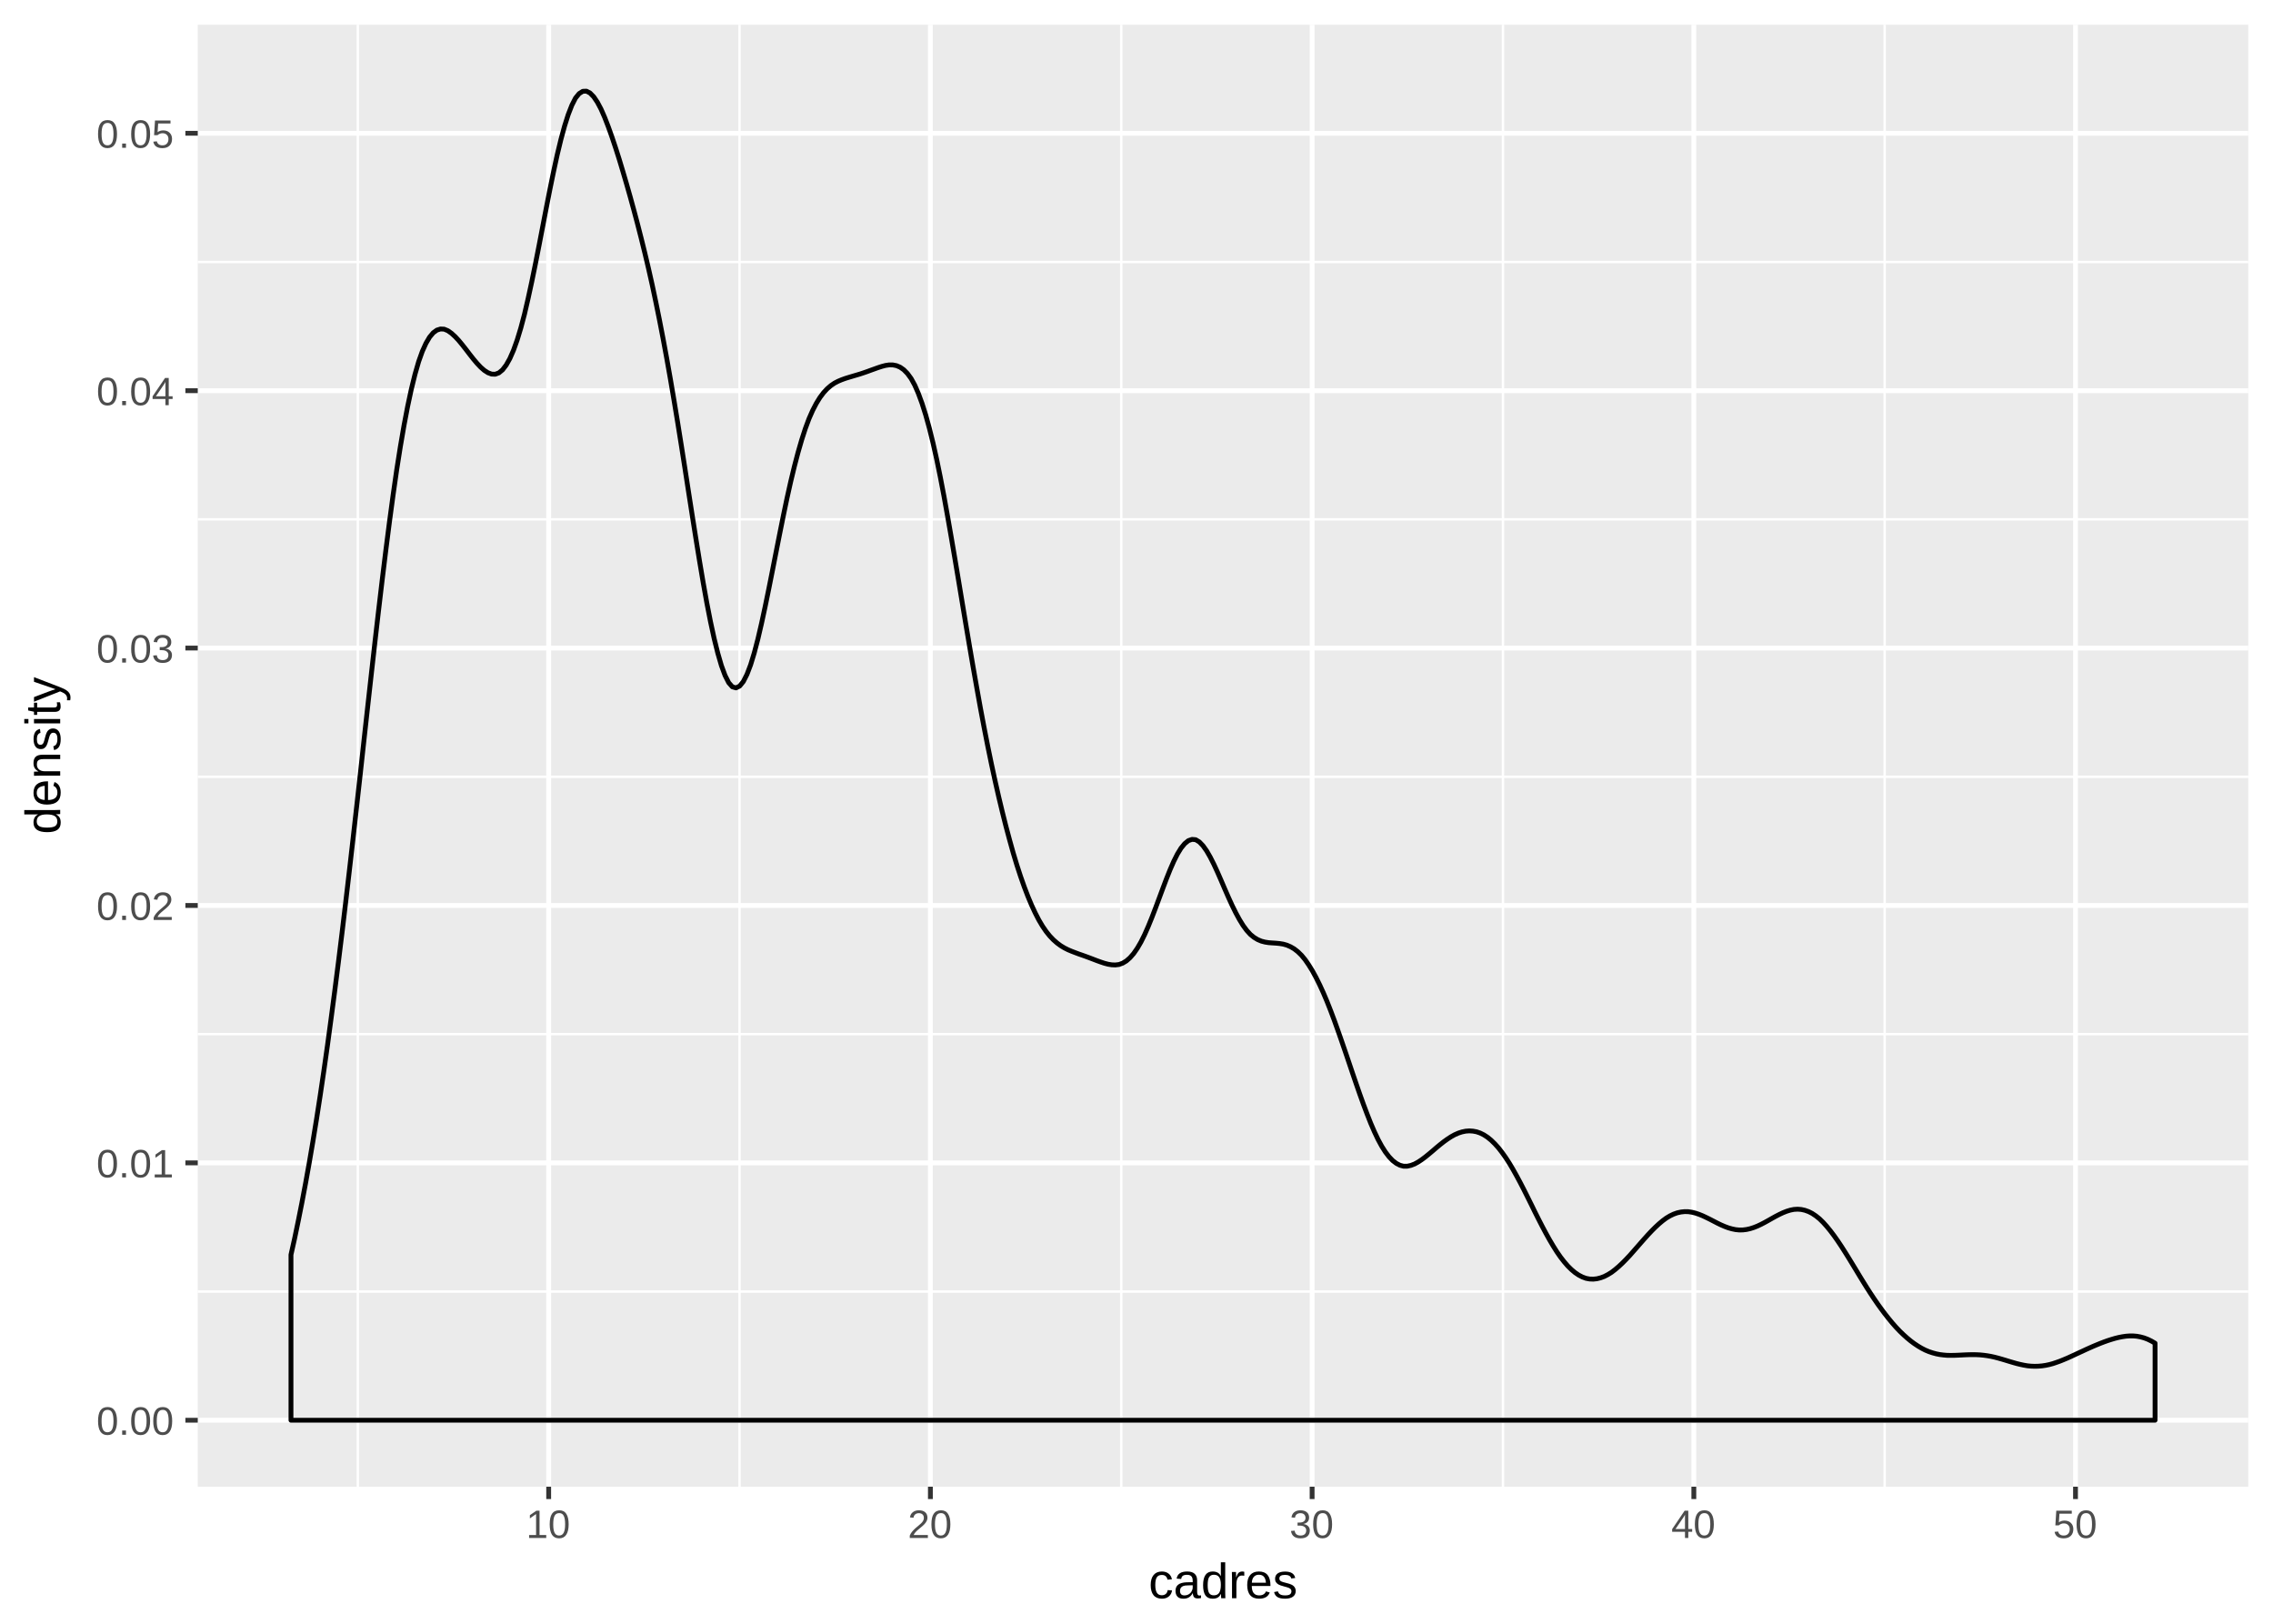
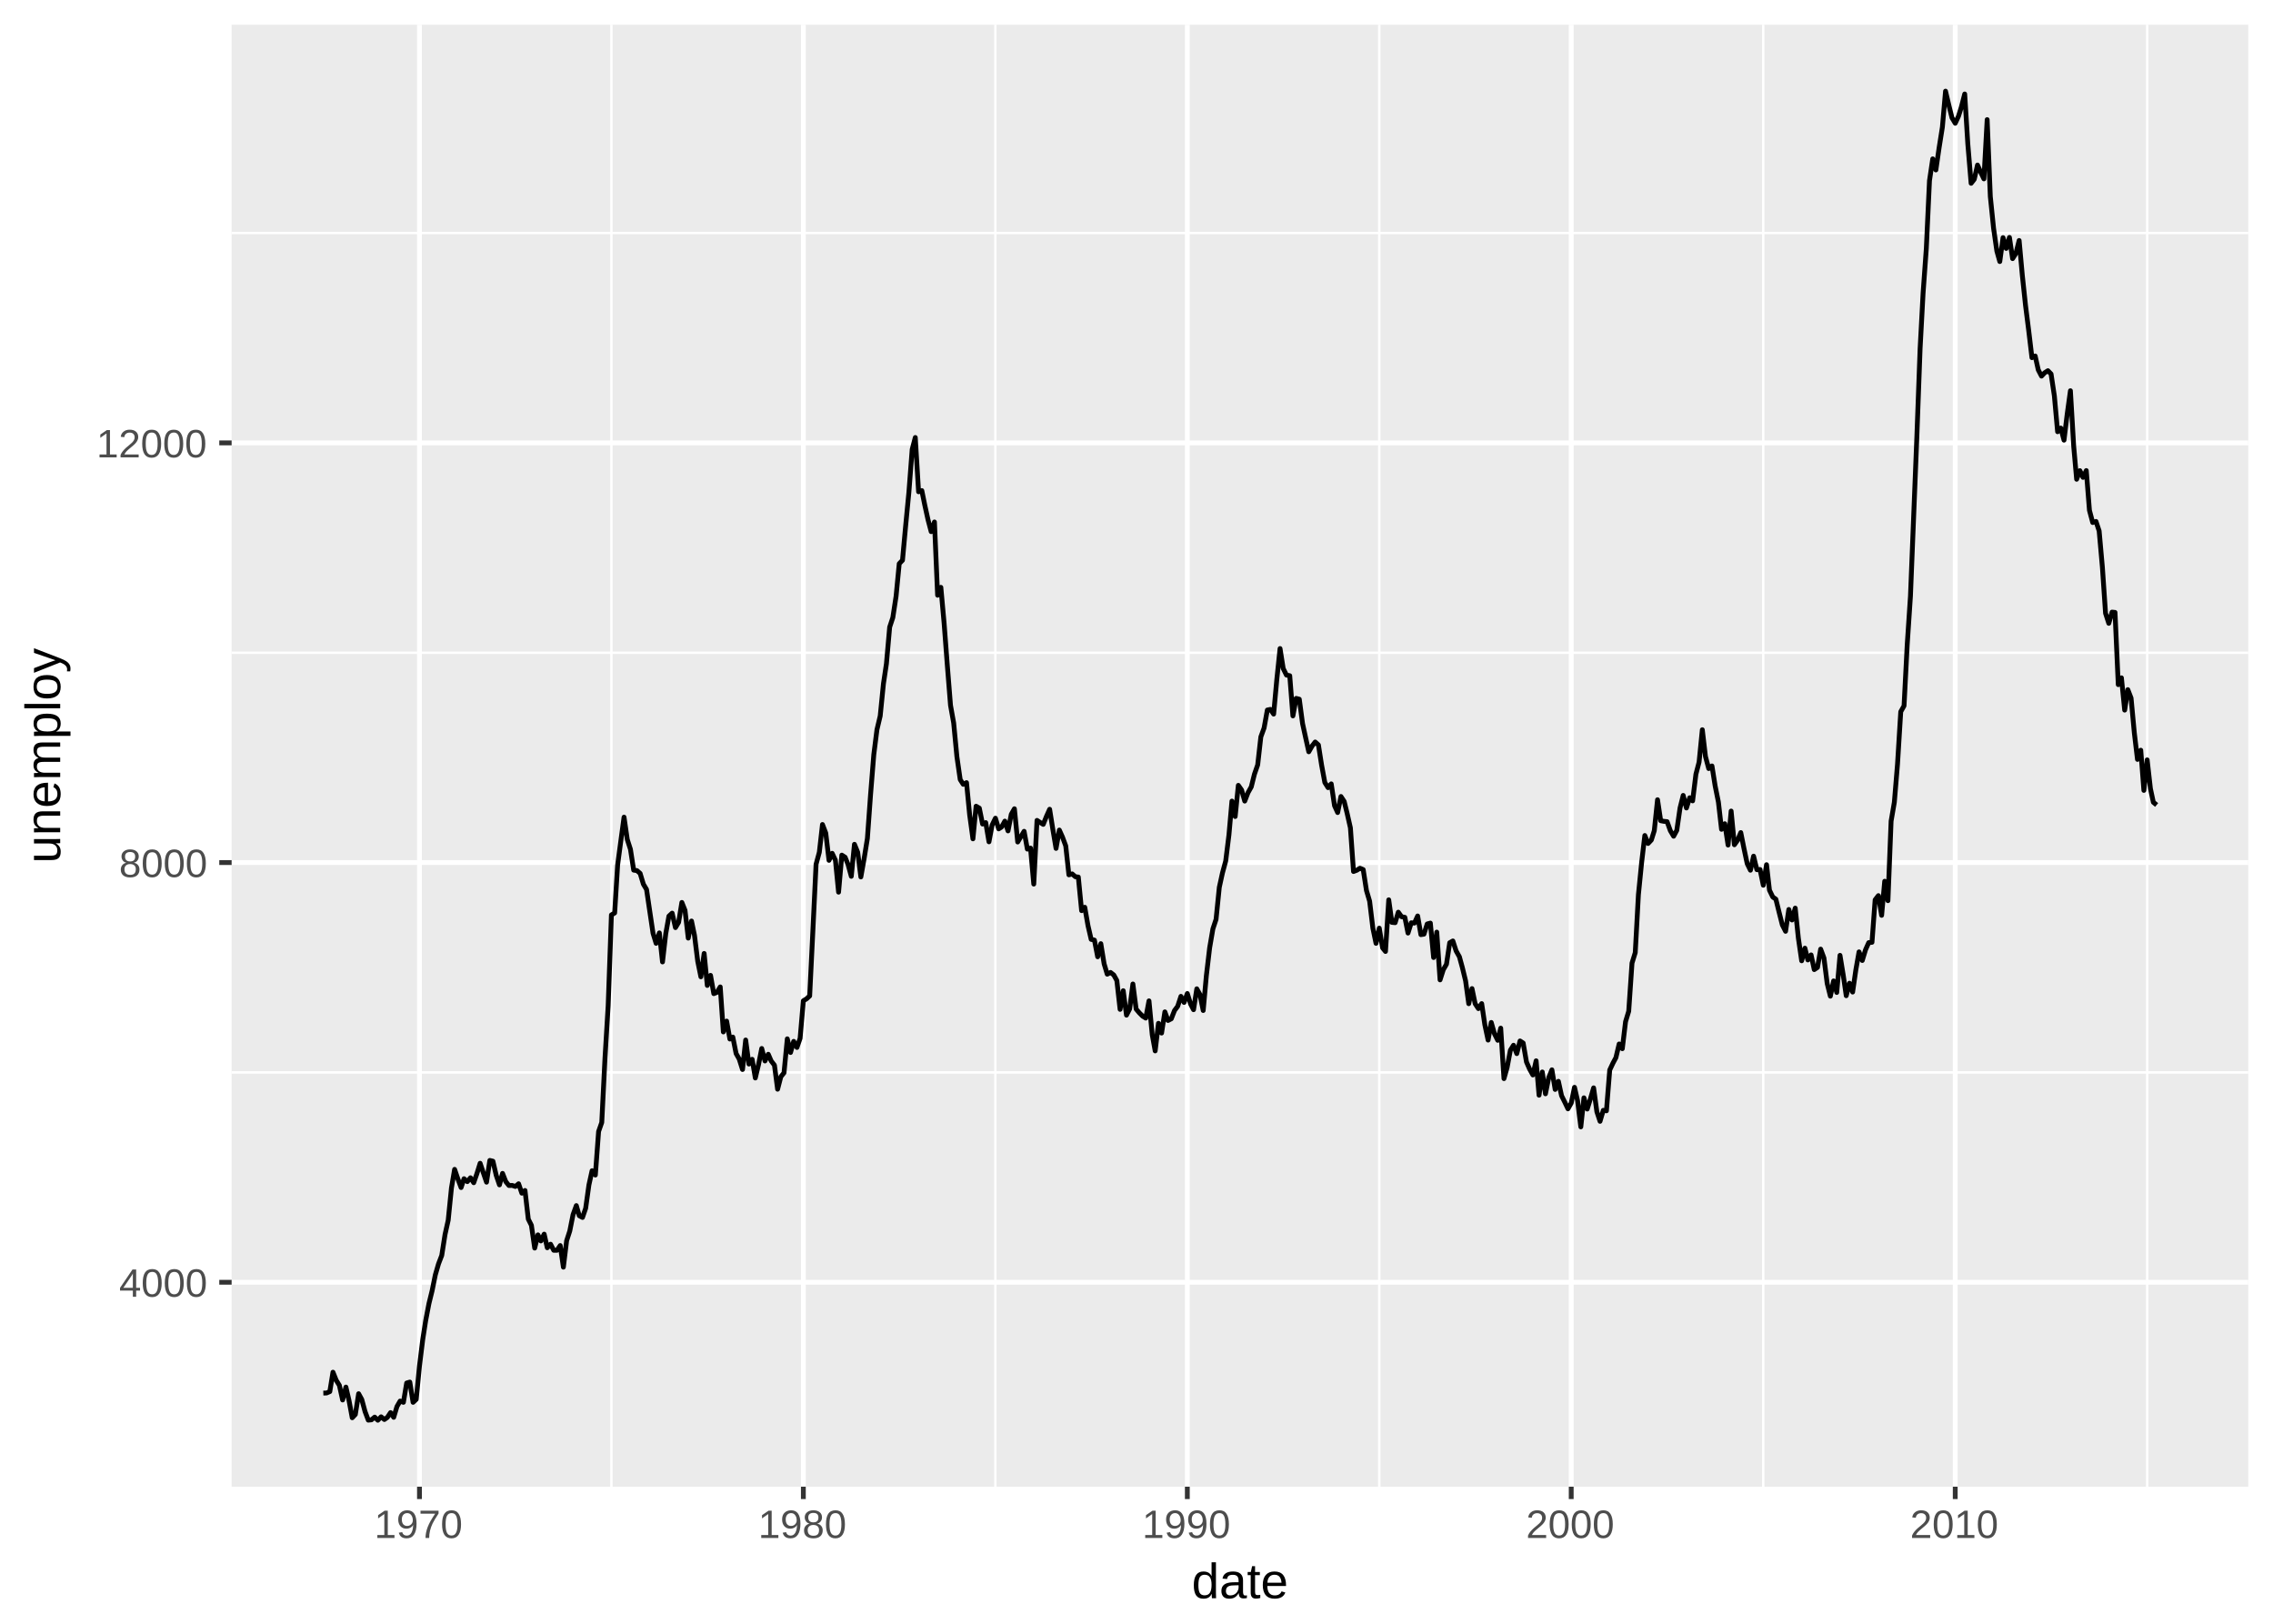
<svg xmlns="http://www.w3.org/2000/svg" viewBox="0 0 504.00 360.00">
  <defs>
    <style type="text/css">
    line, polyline, path, rect, circle {
      fill: none;
      stroke: #000000;
      stroke-linecap: round;
      stroke-linejoin: round;
      stroke-miterlimit: 10.00;
    }
  </style>
  </defs>
  <rect width="100%" height="100%" style="stroke: none; fill: #FFFFFF;" />
  <rect x="0.00" y="0.00" width="504.00" height="360.00" style="stroke-width: 1.07; stroke: #FFFFFF; fill: #FFFFFF;" />
  <defs>
-     <clipPath id="cpNDMuODV8NDk4LjUyMXwzMjkuNjE3fDUuNDc5NDU=">
-       <rect x="43.85" y="5.48" width="454.67" height="324.14" />
+     <clipPath id="cpNTEuMzYwM3w0OTguNTIxfDMyOS42MTd8NS40Nzk0NQ==">
+       <rect x="51.36" y="5.48" width="447.16" height="324.14" />
    </clipPath>
  </defs>
-   <rect x="43.85" y="5.48" width="454.67" height="324.14" style="stroke-width: 1.07; stroke: none; fill: #EBEBEB;" clip-path="url(#cpNDMuODV8NDk4LjUyMXwzMjkuNjE3fDUuNDc5NDU=)" />
-   <polyline points="43.85,286.35 498.52,286.35 " style="stroke-width: 0.53; stroke: #FFFFFF; stroke-linecap: butt;" clip-path="url(#cpNDMuODV8NDk4LjUyMXwzMjkuNjE3fDUuNDc5NDU=)" />
-   <polyline points="43.85,229.28 498.52,229.28 " style="stroke-width: 0.53; stroke: #FFFFFF; stroke-linecap: butt;" clip-path="url(#cpNDMuODV8NDk4LjUyMXwzMjkuNjE3fDUuNDc5NDU=)" />
-   <polyline points="43.85,172.22 498.52,172.22 " style="stroke-width: 0.53; stroke: #FFFFFF; stroke-linecap: butt;" clip-path="url(#cpNDMuODV8NDk4LjUyMXwzMjkuNjE3fDUuNDc5NDU=)" />
-   <polyline points="43.85,115.15 498.52,115.15 " style="stroke-width: 0.53; stroke: #FFFFFF; stroke-linecap: butt;" clip-path="url(#cpNDMuODV8NDk4LjUyMXwzMjkuNjE3fDUuNDc5NDU=)" />
-   <polyline points="43.85,58.09 498.52,58.09 " style="stroke-width: 0.53; stroke: #FFFFFF; stroke-linecap: butt;" clip-path="url(#cpNDMuODV8NDk4LjUyMXwzMjkuNjE3fDUuNDc5NDU=)" />
-   <polyline points="79.34,329.62 79.34,5.48 " style="stroke-width: 0.53; stroke: #FFFFFF; stroke-linecap: butt;" clip-path="url(#cpNDMuODV8NDk4LjUyMXwzMjkuNjE3fDUuNDc5NDU=)" />
-   <polyline points="163.98,329.62 163.98,5.48 " style="stroke-width: 0.53; stroke: #FFFFFF; stroke-linecap: butt;" clip-path="url(#cpNDMuODV8NDk4LjUyMXwzMjkuNjE3fDUuNDc5NDU=)" />
-   <polyline points="248.62,329.62 248.62,5.48 " style="stroke-width: 0.53; stroke: #FFFFFF; stroke-linecap: butt;" clip-path="url(#cpNDMuODV8NDk4LjUyMXwzMjkuNjE3fDUuNDc5NDU=)" />
-   <polyline points="333.26,329.62 333.26,5.48 " style="stroke-width: 0.53; stroke: #FFFFFF; stroke-linecap: butt;" clip-path="url(#cpNDMuODV8NDk4LjUyMXwzMjkuNjE3fDUuNDc5NDU=)" />
-   <polyline points="417.89,329.62 417.89,5.48 " style="stroke-width: 0.53; stroke: #FFFFFF; stroke-linecap: butt;" clip-path="url(#cpNDMuODV8NDk4LjUyMXwzMjkuNjE3fDUuNDc5NDU=)" />
-   <polyline points="43.85,314.88 498.52,314.88 " style="stroke-width: 1.07; stroke: #FFFFFF; stroke-linecap: butt;" clip-path="url(#cpNDMuODV8NDk4LjUyMXwzMjkuNjE3fDUuNDc5NDU=)" />
-   <polyline points="43.85,257.82 498.52,257.82 " style="stroke-width: 1.07; stroke: #FFFFFF; stroke-linecap: butt;" clip-path="url(#cpNDMuODV8NDk4LjUyMXwzMjkuNjE3fDUuNDc5NDU=)" />
-   <polyline points="43.85,200.75 498.52,200.75 " style="stroke-width: 1.07; stroke: #FFFFFF; stroke-linecap: butt;" clip-path="url(#cpNDMuODV8NDk4LjUyMXwzMjkuNjE3fDUuNDc5NDU=)" />
-   <polyline points="43.85,143.68 498.52,143.68 " style="stroke-width: 1.07; stroke: #FFFFFF; stroke-linecap: butt;" clip-path="url(#cpNDMuODV8NDk4LjUyMXwzMjkuNjE3fDUuNDc5NDU=)" />
-   <polyline points="43.85,86.62 498.52,86.62 " style="stroke-width: 1.07; stroke: #FFFFFF; stroke-linecap: butt;" clip-path="url(#cpNDMuODV8NDk4LjUyMXwzMjkuNjE3fDUuNDc5NDU=)" />
-   <polyline points="43.85,29.55 498.52,29.55 " style="stroke-width: 1.07; stroke: #FFFFFF; stroke-linecap: butt;" clip-path="url(#cpNDMuODV8NDk4LjUyMXwzMjkuNjE3fDUuNDc5NDU=)" />
-   <polyline points="121.66,329.62 121.66,5.48 " style="stroke-width: 1.07; stroke: #FFFFFF; stroke-linecap: butt;" clip-path="url(#cpNDMuODV8NDk4LjUyMXwzMjkuNjE3fDUuNDc5NDU=)" />
-   <polyline points="206.30,329.62 206.30,5.48 " style="stroke-width: 1.07; stroke: #FFFFFF; stroke-linecap: butt;" clip-path="url(#cpNDMuODV8NDk4LjUyMXwzMjkuNjE3fDUuNDc5NDU=)" />
-   <polyline points="290.94,329.62 290.94,5.48 " style="stroke-width: 1.07; stroke: #FFFFFF; stroke-linecap: butt;" clip-path="url(#cpNDMuODV8NDk4LjUyMXwzMjkuNjE3fDUuNDc5NDU=)" />
-   <polyline points="375.58,329.62 375.58,5.48 " style="stroke-width: 1.07; stroke: #FFFFFF; stroke-linecap: butt;" clip-path="url(#cpNDMuODV8NDk4LjUyMXwzMjkuNjE3fDUuNDc5NDU=)" />
-   <polyline points="460.21,329.62 460.21,5.48 " style="stroke-width: 1.07; stroke: #FFFFFF; stroke-linecap: butt;" clip-path="url(#cpNDMuODV8NDk4LjUyMXwzMjkuNjE3fDUuNDc5NDU=)" />
-   <polyline points="64.52,278.19 65.33,274.56 66.13,270.71 66.94,266.65 67.75,262.37 68.56,257.86 69.37,253.13 70.18,248.17 70.99,242.94 71.80,237.47 72.61,231.78 73.41,225.86 74.22,219.72 75.03,213.37 75.84,206.81 76.65,200.04 77.46,193.10 78.27,186.03 79.08,178.84 79.89,171.58 80.69,164.26 81.50,156.94 82.31,149.67 83.12,142.49 83.93,135.46 84.74,128.62 85.55,122.02 86.36,115.69 87.17,109.69 87.97,104.12 88.78,98.98 89.59,94.28 90.40,90.04 91.21,86.27 92.02,82.98 92.83,80.17 93.64,77.90 94.45,76.11 95.25,74.75 96.06,73.78 96.87,73.19 97.68,72.94 98.49,72.98 99.30,73.32 100.11,73.89 100.92,74.63 101.73,75.50 102.53,76.47 103.34,77.50 104.15,78.56 104.96,79.59 105.77,80.55 106.58,81.41 107.39,82.12 108.20,82.64 109.01,82.94 109.81,82.97 110.62,82.67 111.43,82.00 112.24,80.94 113.05,79.50 113.86,77.65 114.67,75.39 115.48,72.73 116.29,69.68 117.09,66.23 117.90,62.51 118.71,58.56 119.52,54.45 120.33,50.25 121.14,46.04 121.95,41.91 122.76,37.97 123.56,34.29 124.37,30.94 125.18,27.96 125.99,25.41 126.80,23.33 127.61,21.74 128.42,20.75 129.23,20.24 130.04,20.21 130.84,20.63 131.65,21.46 132.46,22.66 133.27,24.19 134.08,26.04 134.89,28.13 135.70,30.40 136.51,32.82 137.32,35.37 138.12,38.03 138.93,40.79 139.74,43.64 140.55,46.59 141.36,49.64 142.17,52.80 142.98,56.08 143.79,59.50 144.60,63.09 145.40,66.87 146.21,70.86 147.02,75.04 147.83,79.42 148.64,83.99 149.45,88.75 150.26,93.66 151.07,98.73 151.88,103.89 152.68,109.08 153.49,114.27 154.30,119.39 155.11,124.38 155.92,129.18 156.73,133.69 157.54,137.83 158.35,141.56 159.16,144.82 159.96,147.57 160.77,149.76 161.58,151.36 162.39,152.28 163.20,152.51 164.01,152.11 164.82,151.11 165.63,149.52 166.44,147.39 167.24,144.77 168.05,141.68 168.86,138.20 169.67,134.45 170.48,130.50 171.29,126.43 172.10,122.31 172.91,118.22 173.72,114.21 174.52,110.39 175.33,106.77 176.14,103.41 176.95,100.32 177.76,97.52 178.57,95.02 179.38,92.84 180.19,91.00 181.00,89.44 181.80,88.14 182.61,87.06 183.42,86.19 184.23,85.49 185.04,84.94 185.85,84.52 186.66,84.18 187.47,83.89 188.28,83.64 189.08,83.40 189.89,83.16 190.70,82.92 191.51,82.65 192.32,82.37 193.13,82.07 193.94,81.78 194.75,81.49 195.56,81.23 196.36,81.02 197.17,80.90 197.98,80.91 198.79,81.07 199.60,81.42 200.41,81.99 201.22,82.82 202.03,83.93 202.84,85.41 203.64,87.25 204.45,89.45 205.26,92.01 206.07,94.94 206.88,98.21 207.69,101.82 208.50,105.78 209.31,110.01 210.11,114.46 210.92,119.09 211.73,123.84 212.54,128.68 213.35,133.56 214.16,138.42 214.97,143.22 215.78,147.93 216.59,152.52 217.39,156.97 218.20,161.26 219.01,165.39 219.82,169.32 220.63,173.06 221.44,176.63 222.25,180.01 223.06,183.23 223.87,186.26 224.67,189.13 225.48,191.81 226.29,194.29 227.10,196.59 227.91,198.71 228.72,200.64 229.53,202.39 230.34,203.96 231.15,205.33 231.95,206.50 232.76,207.51 233.57,208.36 234.38,209.07 235.19,209.67 236.00,210.16 236.81,210.57 237.62,210.91 238.43,211.22 239.23,211.52 240.04,211.80 240.85,212.09 241.66,212.39 242.47,212.70 243.28,213.01 244.09,213.30 244.90,213.57 245.71,213.78 246.51,213.91 247.32,213.94 248.13,213.84 248.94,213.54 249.75,213.05 250.56,212.34 251.37,211.41 252.18,210.24 252.99,208.85 253.79,207.24 254.60,205.41 255.41,203.42 256.22,201.31 257.03,199.14 257.84,196.96 258.65,194.82 259.46,192.79 260.27,190.94 261.07,189.35 261.88,188.03 262.69,187.04 263.50,186.38 264.31,186.10 265.12,186.17 265.93,186.66 266.74,187.50 267.55,188.64 268.35,190.03 269.16,191.63 269.97,193.39 270.78,195.24 271.59,197.13 272.40,198.98 273.21,200.75 274.02,202.39 274.83,203.88 275.63,205.18 276.44,206.28 277.25,207.17 278.06,207.83 278.87,208.32 279.68,208.66 280.49,208.87 281.30,209.00 282.11,209.06 282.91,209.11 283.72,209.19 284.53,209.32 285.34,209.55 286.15,209.90 286.96,210.37 287.77,211.00 288.58,211.79 289.39,212.77 290.19,213.93 291.00,215.24 291.81,216.72 292.62,218.35 293.43,220.12 294.24,222.03 295.05,224.08 295.86,226.23 296.66,228.47 297.47,230.78 298.28,233.13 299.09,235.52 299.90,237.92 300.71,240.29 301.52,242.62 302.33,244.87 303.14,247.02 303.94,249.05 304.75,250.92 305.56,252.63 306.37,254.12 307.18,255.40 307.99,256.46 308.80,257.31 309.61,257.93 310.42,258.35 311.22,258.56 312.03,258.56 312.84,258.38 313.65,258.07 314.46,257.63 315.27,257.09 316.08,256.48 316.89,255.82 317.70,255.14 318.50,254.45 319.31,253.78 320.12,253.14 320.93,252.56 321.74,252.03 322.55,251.58 323.36,251.22 324.17,250.96 324.98,250.79 325.78,250.73 326.59,250.78 327.40,250.93 328.21,251.21 329.02,251.61 329.83,252.14 330.64,252.80 331.45,253.59 332.26,254.49 333.06,255.52 333.87,256.66 334.68,257.91 335.49,259.28 336.30,260.73 337.11,262.24 337.92,263.81 338.73,265.43 339.54,267.06 340.34,268.70 341.15,270.31 341.96,271.89 342.77,273.41 343.58,274.87 344.39,276.24 345.20,277.53 346.01,278.70 346.82,279.74 347.62,280.67 348.43,281.47 349.24,282.15 350.05,282.70 350.86,283.12 351.67,283.42 352.48,283.57 353.29,283.60 354.10,283.51 354.90,283.31 355.71,283.01 356.52,282.59 357.33,282.09 358.14,281.47 358.95,280.78 359.76,280.02 360.57,279.20 361.38,278.34 362.18,277.43 362.99,276.51 363.80,275.58 364.61,274.66 365.42,273.76 366.23,272.90 367.04,272.09 367.85,271.34 368.66,270.66 369.46,270.07 370.27,269.58 371.08,269.19 371.89,268.90 372.70,268.72 373.51,268.63 374.32,268.64 375.13,268.76 375.94,268.96 376.74,269.23 377.55,269.56 378.36,269.94 379.17,270.34 379.98,270.76 380.79,271.18 381.60,271.57 382.41,271.92 383.21,272.22 384.02,272.45 384.83,272.62 385.64,272.70 386.45,272.69 387.26,272.59 388.07,272.41 388.88,272.15 389.69,271.83 390.49,271.45 391.30,271.03 392.11,270.58 392.92,270.12 393.73,269.67 394.54,269.25 395.35,268.87 396.16,268.55 396.97,268.30 397.77,268.14 398.58,268.09 399.39,268.15 400.20,268.33 401.01,268.62 401.82,269.03 402.63,269.57 403.44,270.22 404.25,271.01 405.05,271.90 405.86,272.89 406.67,273.96 407.48,275.11 408.29,276.32 409.10,277.59 409.91,278.89 410.72,280.22 411.53,281.55 412.33,282.88 413.14,284.20 413.95,285.50 414.76,286.76 415.57,287.98 416.38,289.16 417.19,290.28 418.00,291.36 418.81,292.38 419.61,293.35 420.42,294.27 421.23,295.12 422.04,295.90 422.85,296.63 423.66,297.30 424.47,297.90 425.28,298.44 426.09,298.92 426.89,299.33 427.70,299.67 428.51,299.94 429.32,300.16 430.13,300.32 430.94,300.42 431.75,300.49 432.56,300.50 433.37,300.49 434.17,300.46 434.98,300.42 435.79,300.38 436.60,300.35 437.41,300.34 438.22,300.35 439.03,300.39 439.84,300.47 440.65,300.58 441.45,300.72 442.26,300.90 443.07,301.11 443.88,301.34 444.69,301.58 445.50,301.83 446.31,302.07 447.12,302.30 447.93,302.50 448.73,302.67 449.54,302.81 450.35,302.89 451.16,302.92 451.97,302.90 452.78,302.83 453.59,302.71 454.40,302.54 455.21,302.32 456.01,302.05 456.82,301.76 457.63,301.43 458.44,301.09 459.25,300.72 460.06,300.35 460.87,299.97 461.68,299.60 462.49,299.22 463.29,298.86 464.10,298.50 464.91,298.16 465.72,297.83 466.53,297.52 467.34,297.23 468.15,296.97 468.96,296.73 469.76,296.53 470.57,296.37 471.38,296.25 472.19,296.19 473.00,296.19 473.81,296.26 474.62,296.41 475.43,296.63 476.24,296.94 477.04,297.33 477.85,297.80 477.85,314.88 477.04,314.88 476.24,314.88 475.43,314.88 474.62,314.88 473.81,314.88 473.00,314.88 472.19,314.88 471.38,314.88 470.57,314.88 469.76,314.88 468.96,314.88 468.15,314.88 467.34,314.88 466.53,314.88 465.72,314.88 464.91,314.88 464.10,314.88 463.29,314.88 462.49,314.88 461.68,314.88 460.87,314.88 460.06,314.88 459.25,314.88 458.44,314.88 457.63,314.88 456.82,314.88 456.01,314.88 455.21,314.88 454.40,314.88 453.59,314.88 452.78,314.88 451.97,314.88 451.16,314.88 450.35,314.88 449.54,314.88 448.73,314.88 447.93,314.88 447.12,314.88 446.31,314.88 445.50,314.88 444.69,314.88 443.88,314.88 443.07,314.88 442.26,314.88 441.45,314.88 440.65,314.88 439.84,314.88 439.03,314.88 438.22,314.88 437.41,314.88 436.60,314.88 435.79,314.88 434.98,314.88 434.17,314.88 433.37,314.88 432.56,314.88 431.75,314.88 430.94,314.88 430.13,314.88 429.32,314.88 428.51,314.88 427.70,314.88 426.89,314.88 426.09,314.88 425.28,314.88 424.47,314.88 423.66,314.88 422.85,314.88 422.04,314.88 421.23,314.88 420.42,314.88 419.61,314.88 418.81,314.88 418.00,314.88 417.19,314.88 416.38,314.88 415.57,314.88 414.76,314.88 413.95,314.88 413.14,314.88 412.33,314.88 411.53,314.88 410.72,314.88 409.91,314.88 409.10,314.88 408.29,314.88 407.48,314.88 406.67,314.88 405.86,314.88 405.05,314.88 404.25,314.88 403.44,314.88 402.63,314.88 401.82,314.88 401.01,314.88 400.20,314.88 399.39,314.88 398.58,314.88 397.77,314.88 396.97,314.88 396.16,314.88 395.35,314.88 394.54,314.88 393.73,314.88 392.92,314.88 392.11,314.88 391.30,314.88 390.49,314.88 389.69,314.88 388.88,314.88 388.07,314.88 387.26,314.88 386.45,314.88 385.64,314.88 384.83,314.88 384.02,314.88 383.21,314.88 382.41,314.88 381.60,314.88 380.79,314.88 379.98,314.88 379.17,314.88 378.36,314.88 377.55,314.88 376.74,314.88 375.94,314.88 375.13,314.88 374.32,314.88 373.51,314.88 372.70,314.88 371.89,314.88 371.08,314.88 370.27,314.88 369.46,314.88 368.66,314.88 367.85,314.88 367.04,314.88 366.23,314.88 365.42,314.88 364.61,314.88 363.80,314.88 362.99,314.88 362.18,314.88 361.38,314.88 360.57,314.88 359.76,314.88 358.95,314.88 358.14,314.88 357.33,314.88 356.52,314.88 355.71,314.88 354.90,314.88 354.10,314.88 353.29,314.88 352.48,314.88 351.67,314.88 350.86,314.88 350.05,314.88 349.24,314.88 348.43,314.88 347.62,314.88 346.82,314.88 346.01,314.88 345.20,314.88 344.39,314.88 343.58,314.88 342.77,314.88 341.96,314.88 341.15,314.88 340.34,314.88 339.54,314.88 338.73,314.88 337.92,314.88 337.11,314.88 336.30,314.88 335.49,314.88 334.68,314.88 333.87,314.88 333.06,314.88 332.26,314.88 331.45,314.88 330.64,314.88 329.83,314.88 329.02,314.88 328.21,314.88 327.40,314.88 326.59,314.88 325.78,314.88 324.98,314.88 324.17,314.88 323.36,314.88 322.55,314.88 321.74,314.88 320.93,314.88 320.12,314.88 319.31,314.88 318.50,314.88 317.70,314.88 316.89,314.88 316.08,314.88 315.27,314.88 314.46,314.88 313.65,314.88 312.84,314.88 312.03,314.88 311.22,314.88 310.42,314.88 309.61,314.88 308.80,314.88 307.99,314.88 307.18,314.88 306.37,314.88 305.56,314.88 304.75,314.88 303.94,314.88 303.14,314.88 302.33,314.88 301.52,314.88 300.71,314.88 299.90,314.88 299.09,314.88 298.28,314.88 297.47,314.88 296.66,314.88 295.86,314.88 295.05,314.88 294.24,314.88 293.43,314.88 292.62,314.88 291.81,314.88 291.00,314.88 290.19,314.88 289.39,314.88 288.58,314.88 287.77,314.88 286.96,314.88 286.15,314.88 285.34,314.88 284.53,314.88 283.72,314.88 282.91,314.88 282.11,314.88 281.30,314.88 280.49,314.88 279.68,314.88 278.87,314.88 278.06,314.88 277.25,314.88 276.44,314.88 275.63,314.88 274.83,314.88 274.02,314.88 273.21,314.88 272.40,314.88 271.59,314.88 270.78,314.88 269.97,314.88 269.16,314.88 268.35,314.88 267.55,314.88 266.74,314.88 265.93,314.88 265.12,314.88 264.31,314.88 263.50,314.88 262.69,314.88 261.88,314.88 261.07,314.88 260.27,314.88 259.46,314.88 258.65,314.88 257.84,314.88 257.03,314.88 256.22,314.88 255.41,314.88 254.60,314.88 253.79,314.88 252.99,314.88 252.18,314.88 251.37,314.88 250.56,314.88 249.75,314.88 248.94,314.88 248.13,314.88 247.32,314.88 246.51,314.88 245.71,314.88 244.90,314.88 244.09,314.88 243.28,314.88 242.47,314.88 241.66,314.88 240.85,314.88 240.04,314.88 239.23,314.88 238.43,314.88 237.62,314.88 236.81,314.88 236.00,314.88 235.19,314.88 234.38,314.88 233.57,314.88 232.76,314.88 231.95,314.88 231.15,314.88 230.34,314.88 229.53,314.88 228.72,314.88 227.91,314.88 227.10,314.88 226.29,314.88 225.48,314.88 224.67,314.88 223.87,314.88 223.06,314.88 222.25,314.88 221.44,314.88 220.63,314.88 219.82,314.88 219.01,314.88 218.20,314.88 217.39,314.88 216.59,314.88 215.78,314.88 214.97,314.88 214.16,314.88 213.35,314.88 212.54,314.88 211.73,314.88 210.92,314.88 210.11,314.88 209.31,314.88 208.50,314.88 207.69,314.88 206.88,314.88 206.07,314.88 205.26,314.88 204.45,314.88 203.64,314.88 202.84,314.88 202.03,314.88 201.22,314.88 200.41,314.88 199.60,314.88 198.79,314.88 197.98,314.88 197.17,314.88 196.36,314.88 195.56,314.88 194.75,314.88 193.94,314.88 193.13,314.88 192.32,314.88 191.51,314.88 190.70,314.88 189.89,314.88 189.08,314.88 188.28,314.88 187.47,314.88 186.66,314.88 185.85,314.88 185.04,314.88 184.23,314.88 183.42,314.88 182.61,314.88 181.80,314.88 181.00,314.88 180.19,314.88 179.38,314.88 178.57,314.88 177.76,314.88 176.95,314.88 176.14,314.88 175.33,314.88 174.52,314.88 173.72,314.88 172.91,314.88 172.10,314.88 171.29,314.88 170.48,314.88 169.67,314.88 168.86,314.88 168.05,314.88 167.24,314.88 166.44,314.88 165.63,314.88 164.82,314.88 164.01,314.88 163.20,314.88 162.39,314.88 161.58,314.88 160.77,314.88 159.96,314.88 159.16,314.88 158.35,314.88 157.54,314.88 156.73,314.88 155.92,314.88 155.11,314.88 154.30,314.88 153.49,314.88 152.68,314.88 151.88,314.88 151.07,314.88 150.26,314.88 149.45,314.88 148.64,314.88 147.83,314.88 147.02,314.88 146.21,314.88 145.40,314.88 144.60,314.88 143.79,314.88 142.98,314.88 142.17,314.88 141.36,314.88 140.55,314.88 139.74,314.88 138.93,314.88 138.12,314.88 137.32,314.88 136.51,314.88 135.70,314.88 134.89,314.88 134.08,314.88 133.27,314.88 132.46,314.88 131.65,314.88 130.84,314.88 130.04,314.88 129.23,314.88 128.42,314.88 127.61,314.88 126.80,314.88 125.99,314.88 125.18,314.88 124.37,314.88 123.56,314.88 122.76,314.88 121.95,314.88 121.14,314.88 120.33,314.88 119.52,314.88 118.71,314.88 117.90,314.88 117.09,314.88 116.29,314.88 115.48,314.88 114.67,314.88 113.86,314.88 113.05,314.88 112.24,314.88 111.43,314.88 110.62,314.88 109.81,314.88 109.01,314.88 108.20,314.88 107.39,314.88 106.58,314.88 105.77,314.88 104.96,314.88 104.15,314.88 103.34,314.88 102.53,314.88 101.73,314.88 100.92,314.88 100.11,314.88 99.30,314.88 98.49,314.88 97.68,314.88 96.87,314.88 96.06,314.88 95.25,314.88 94.45,314.88 93.64,314.88 92.83,314.88 92.02,314.88 91.21,314.88 90.40,314.88 89.59,314.88 88.78,314.88 87.97,314.88 87.17,314.88 86.36,314.88 85.55,314.88 84.74,314.88 83.93,314.88 83.12,314.88 82.31,314.88 81.50,314.88 80.69,314.88 79.89,314.88 79.08,314.88 78.27,314.88 77.46,314.88 76.65,314.88 75.84,314.88 75.03,314.88 74.22,314.88 73.41,314.88 72.61,314.88 71.80,314.88 70.99,314.88 70.18,314.88 69.37,314.88 68.56,314.88 67.75,314.88 66.94,314.88 66.13,314.88 65.33,314.88 64.52,314.88 64.52,278.19 " style="stroke-width: 1.07;" clip-path="url(#cpNDMuODV8NDk4LjUyMXwzMjkuNjE3fDUuNDc5NDU=)" />
+   <rect x="51.36" y="5.48" width="447.16" height="324.14" style="stroke-width: 1.07; stroke: none; fill: #EBEBEB;" clip-path="url(#cpNTEuMzYwM3w0OTguNTIxfDMyOS42MTd8NS40Nzk0NQ==)" />
+   <polyline points="51.36,237.77 498.52,237.77 " style="stroke-width: 0.53; stroke: #FFFFFF; stroke-linecap: butt;" clip-path="url(#cpNTEuMzYwM3w0OTguNTIxfDMyOS42MTd8NS40Nzk0NQ==)" />
+   <polyline points="51.36,144.72 498.52,144.72 " style="stroke-width: 0.53; stroke: #FFFFFF; stroke-linecap: butt;" clip-path="url(#cpNTEuMzYwM3w0OTguNTIxfDMyOS42MTd8NS40Nzk0NQ==)" />
+   <polyline points="51.36,51.66 498.52,51.66 " style="stroke-width: 0.53; stroke: #FFFFFF; stroke-linecap: butt;" clip-path="url(#cpNTEuMzYwM3w0OTguNTIxfDMyOS42MTd8NS40Nzk0NQ==)" />
+   <polyline points="135.57,329.62 135.57,5.48 " style="stroke-width: 0.53; stroke: #FFFFFF; stroke-linecap: butt;" clip-path="url(#cpNTEuMzYwM3w0OTguNTIxfDMyOS42MTd8NS40Nzk0NQ==)" />
+   <polyline points="220.70,329.62 220.70,5.48 " style="stroke-width: 0.53; stroke: #FFFFFF; stroke-linecap: butt;" clip-path="url(#cpNTEuMzYwM3w0OTguNTIxfDMyOS42MTd8NS40Nzk0NQ==)" />
+   <polyline points="305.83,329.62 305.83,5.48 " style="stroke-width: 0.53; stroke: #FFFFFF; stroke-linecap: butt;" clip-path="url(#cpNTEuMzYwM3w0OTguNTIxfDMyOS42MTd8NS40Nzk0NQ==)" />
+   <polyline points="390.97,329.62 390.97,5.48 " style="stroke-width: 0.53; stroke: #FFFFFF; stroke-linecap: butt;" clip-path="url(#cpNTEuMzYwM3w0OTguNTIxfDMyOS42MTd8NS40Nzk0NQ==)" />
+   <polyline points="476.10,329.62 476.10,5.48 " style="stroke-width: 0.53; stroke: #FFFFFF; stroke-linecap: butt;" clip-path="url(#cpNTEuMzYwM3w0OTguNTIxfDMyOS42MTd8NS40Nzk0NQ==)" />
+   <polyline points="51.36,284.29 498.52,284.29 " style="stroke-width: 1.07; stroke: #FFFFFF; stroke-linecap: butt;" clip-path="url(#cpNTEuMzYwM3w0OTguNTIxfDMyOS42MTd8NS40Nzk0NQ==)" />
+   <polyline points="51.36,191.24 498.52,191.24 " style="stroke-width: 1.07; stroke: #FFFFFF; stroke-linecap: butt;" clip-path="url(#cpNTEuMzYwM3w0OTguNTIxfDMyOS42MTd8NS40Nzk0NQ==)" />
+   <polyline points="51.36,98.19 498.52,98.19 " style="stroke-width: 1.07; stroke: #FFFFFF; stroke-linecap: butt;" clip-path="url(#cpNTEuMzYwM3w0OTguNTIxfDMyOS42MTd8NS40Nzk0NQ==)" />
+   <polyline points="93.01,329.62 93.01,5.48 " style="stroke-width: 1.07; stroke: #FFFFFF; stroke-linecap: butt;" clip-path="url(#cpNTEuMzYwM3w0OTguNTIxfDMyOS42MTd8NS40Nzk0NQ==)" />
+   <polyline points="178.13,329.62 178.13,5.48 " style="stroke-width: 1.07; stroke: #FFFFFF; stroke-linecap: butt;" clip-path="url(#cpNTEuMzYwM3w0OTguNTIxfDMyOS42MTd8NS40Nzk0NQ==)" />
+   <polyline points="263.27,329.62 263.27,5.48 " style="stroke-width: 1.07; stroke: #FFFFFF; stroke-linecap: butt;" clip-path="url(#cpNTEuMzYwM3w0OTguNTIxfDMyOS42MTd8NS40Nzk0NQ==)" />
+   <polyline points="348.39,329.62 348.39,5.48 " style="stroke-width: 1.07; stroke: #FFFFFF; stroke-linecap: butt;" clip-path="url(#cpNTEuMzYwM3w0OTguNTIxfDMyOS42MTd8NS40Nzk0NQ==)" />
+   <polyline points="433.54,329.62 433.54,5.48 " style="stroke-width: 1.07; stroke: #FFFFFF; stroke-linecap: butt;" clip-path="url(#cpNTEuMzYwM3w0OTguNTIxfDMyOS42MTd8NS40Nzk0NQ==)" />
+   <polyline points="71.69,308.86 72.41,308.84 73.13,308.53 73.83,304.23 74.55,306.02 75.25,307.14 75.97,310.39 76.70,307.53 77.37,310.42 78.10,314.33 78.79,313.60 79.52,309.00 80.22,310.28 80.94,312.95 81.66,314.86 82.36,314.79 83.08,314.19 83.78,314.88 84.50,314.12 85.23,314.72 85.88,314.26 86.60,313.19 87.30,314.23 88.02,311.84 88.72,310.63 89.45,310.91 90.17,306.63 90.87,306.42 91.59,310.91 92.29,310.25 93.01,302.88 93.73,297.02 94.39,292.78 95.11,289.02 95.81,286.18 96.53,282.64 97.23,280.22 97.95,278.34 98.68,273.69 99.38,270.54 100.10,263.40 100.80,259.26 101.52,261.36 102.24,263.29 102.89,261.33 103.62,261.98 104.32,261.12 105.04,262.22 105.74,260.22 106.46,257.91 107.18,260.05 107.88,262.10 108.61,257.28 109.30,257.45 110.03,260.59 110.75,262.70 111.43,260.15 112.15,261.98 112.85,262.84 113.57,262.82 114.27,263.05 114.99,262.45 115.71,264.54 116.41,263.94 117.14,270.29 117.83,271.66 118.56,276.71 119.28,273.78 119.93,275.13 120.66,273.62 121.35,276.64 122.08,275.85 122.78,277.20 123.50,277.20 124.22,276.15 124.92,280.94 125.64,275.08 126.34,272.92 127.06,269.31 127.79,267.29 128.44,269.54 129.16,269.92 129.86,267.89 130.58,262.73 131.28,259.56 132.01,260.52 132.73,250.86 133.43,248.86 134.15,234.51 134.85,222.97 135.57,202.85 136.29,202.41 136.95,191.75 137.67,186.36 138.37,181.17 139.09,186.12 139.79,188.29 140.51,192.92 141.24,193.03 141.94,193.64 142.66,196.03 143.36,197.20 144.08,202.08 144.80,206.92 145.48,209.15 146.20,206.83 146.90,213.27 147.62,207.01 148.32,203.11 149.04,202.45 149.77,205.66 150.47,204.50 151.19,200.08 151.89,201.83 152.61,207.99 153.33,204.20 153.99,207.36 154.71,213.13 155.41,216.57 156.13,211.39 156.83,218.48 157.55,216.25 158.27,220.30 158.97,220.02 159.70,218.81 160.39,228.79 161.12,226.39 161.84,230.37 162.49,229.93 163.22,233.58 163.91,234.81 164.64,237.12 165.34,230.58 166.06,235.91 166.78,234.86 167.48,239.00 168.20,235.98 168.90,232.46 169.62,235.23 170.35,233.74 171.00,235.23 171.72,236.16 172.42,241.49 173.14,238.72 173.84,237.86 174.57,230.32 175.29,233.35 175.99,230.88 176.71,232.23 177.41,230.21 178.13,221.88 178.85,221.44 179.53,220.81 180.25,206.18 180.95,191.61 181.67,188.96 182.37,182.80 183.10,184.70 183.82,190.75 184.52,189.19 185.24,190.71 185.94,197.80 186.66,189.59 187.39,190.06 188.04,191.66 188.76,194.29 189.46,187.19 190.18,188.96 190.88,194.43 191.60,190.40 192.33,185.89 193.03,176.21 193.75,167.30 194.45,161.77 195.17,158.74 195.89,151.58 196.55,147.16 197.27,139.04 197.97,136.92 198.69,132.20 199.39,124.97 200.11,124.22 200.83,116.40 201.53,109.15 202.26,99.63 202.95,97.00 203.68,109.03 204.40,108.77 205.05,111.96 205.77,115.22 206.47,117.87 207.20,115.73 207.90,131.97 208.62,130.22 209.34,138.16 210.04,147.34 210.76,156.37 211.46,160.28 212.18,167.79 212.91,172.84 213.58,173.89 214.31,173.52 215.00,180.63 215.73,185.98 216.43,178.75 217.15,179.17 217.87,182.70 218.57,182.38 219.29,186.64 219.99,182.91 220.72,181.40 221.44,183.77 222.09,183.36 222.81,182.05 223.51,184.22 224.23,180.54 224.93,179.31 225.66,186.68 226.38,185.47 227.08,184.31 227.80,188.26 228.50,188.03 229.22,196.01 229.94,181.89 230.60,182.33 231.32,182.77 232.02,181.03 232.74,179.42 233.44,183.82 234.16,188.10 234.89,184.03 235.59,185.59 236.31,187.54 237.01,193.96 237.73,193.75 238.45,194.38 239.10,194.45 239.83,201.90 240.53,201.15 241.25,205.25 241.95,208.27 242.67,208.43 243.39,212.13 244.09,209.22 244.82,213.69 245.51,215.99 246.24,215.60 246.96,216.16 247.64,217.39 248.36,223.79 249.06,219.65 249.78,225.07 250.48,223.69 251.20,218.16 251.92,223.72 252.62,224.55 253.35,225.28 254.05,225.72 254.77,221.90 255.49,229.42 256.14,233.00 256.87,226.88 257.56,229.04 258.29,224.34 258.99,226.25 259.71,225.88 260.43,224.04 261.13,223.11 261.85,220.90 262.55,222.25 263.27,220.27 264.00,222.62 264.65,223.86 265.37,219.23 266.07,220.51 266.79,224.04 267.49,216.32 268.22,210.13 268.94,205.94 269.64,203.83 270.36,196.73 271.06,193.54 271.78,190.89 272.50,185.08 273.16,177.61 273.88,181.03 274.58,174.12 275.30,175.14 276.00,177.61 276.72,175.75 277.45,174.45 278.15,171.65 278.87,169.58 279.57,163.37 280.29,161.40 281.01,157.42 281.69,157.28 282.41,158.32 283.11,150.67 283.83,143.79 284.53,148.21 285.25,149.67 285.98,149.81 286.68,158.72 287.40,154.84 288.10,155.02 288.82,160.42 289.54,163.72 290.20,166.68 290.92,165.42 291.62,164.51 292.34,165.16 293.04,169.61 293.76,173.49 294.48,174.63 295.18,173.79 295.91,178.63 296.60,180.15 297.33,176.59 298.05,177.68 298.70,180.31 299.43,183.54 300.12,193.22 300.85,192.94 301.55,192.50 302.27,192.80 302.99,197.43 303.69,199.80 304.41,205.78 305.11,209.15 305.83,205.78 306.56,210.15 307.21,210.95 307.93,199.50 308.63,204.50 309.35,204.57 310.05,202.24 310.78,203.25 311.50,203.38 312.20,206.87 312.92,204.59 313.62,204.66 314.34,203.08 315.06,207.22 315.74,207.11 316.46,204.85 317.16,204.66 317.88,212.29 318.58,206.66 319.31,217.25 320.03,214.99 320.73,213.78 321.45,209.01 322.15,208.62 322.87,210.83 323.60,212.13 324.25,214.50 324.97,217.46 325.67,222.53 326.39,219.18 327.09,222.53 327.81,223.62 328.54,222.51 329.24,227.21 329.96,230.60 330.66,226.69 331.38,229.21 332.10,230.65 332.76,227.95 333.48,239.14 334.18,236.67 334.90,232.84 335.60,231.74 336.32,233.60 337.04,230.79 337.74,231.25 338.47,235.44 339.16,237.02 339.89,238.33 340.61,235.19 341.26,242.82 341.98,237.67 342.68,242.51 343.41,238.91 344.11,237.19 344.83,241.54 345.55,239.74 346.25,242.93 346.97,244.37 347.67,245.84 348.39,244.56 349.12,241.07 349.79,243.98 350.52,249.84 351.21,243.40 351.94,245.89 352.64,243.65 353.36,241.19 354.08,246.49 354.78,248.61 355.50,246.17 356.20,246.28 356.93,237.23 357.65,235.70 358.30,234.49 359.02,231.46 359.72,232.51 360.44,226.51 361.14,224.20 361.87,213.53 362.59,211.20 363.29,198.36 364.01,191.17 364.71,185.24 365.43,187.01 366.16,186.24 366.81,184.17 367.53,177.31 368.23,181.96 368.95,182.10 369.65,182.17 370.37,184.17 371.10,185.40 371.80,184.10 372.52,179.14 373.22,176.35 373.94,179.14 374.66,176.87 375.31,177.56 376.04,171.65 376.74,168.98 377.46,161.79 378.16,167.72 378.88,170.40 379.60,169.82 380.30,174.21 381.03,177.84 381.72,183.87 382.45,182.63 383.17,187.36 383.85,179.82 384.57,187.29 385.27,186.31 385.99,184.59 386.69,188.08 387.41,191.47 388.13,192.94 388.83,189.82 389.56,192.82 390.26,192.78 390.98,196.27 391.70,191.71 392.35,197.36 393.08,198.87 393.77,199.36 394.50,202.31 395.20,205.06 395.92,206.48 396.64,201.64 397.34,203.97 398.06,201.34 398.76,208.01 399.49,213.02 400.21,210.22 400.86,212.83 401.58,211.71 402.28,214.97 403.00,214.48 403.70,210.43 404.43,212.39 405.15,218.06 405.85,220.86 406.57,217.48 407.27,220.04 407.99,211.81 408.71,216.20 409.37,220.76 410.09,217.99 410.79,219.95 411.51,214.99 412.21,211.04 412.93,212.95 413.66,210.55 414.36,208.99 415.08,208.92 415.78,199.50 416.50,198.57 417.22,202.94 417.90,195.38 418.62,199.69 419.32,182.05 420.04,177.87 420.74,169.44 421.46,157.79 422.19,156.49 422.89,142.99 423.61,132.20 424.31,114.80 425.03,96.84 425.75,77.30 426.41,65.02 427.13,55.08 427.83,40.06 428.55,35.22 429.25,37.68 429.97,32.73 430.69,28.19 431.39,20.21 432.12,23.31 432.82,26.12 433.54,27.33 434.26,25.77 434.91,23.70 435.64,20.84 436.33,31.91 437.06,40.64 437.76,39.75 438.48,36.59 439.20,38.20 439.90,39.66 440.62,26.52 441.32,43.57 442.04,50.59 442.77,55.67 443.42,57.99 444.14,52.69 444.84,55.08 445.56,52.64 446.26,57.34 446.99,56.18 447.71,53.32 448.41,60.99 449.13,67.74 449.83,73.28 450.55,79.30 451.27,78.93 451.95,82.00 452.67,83.39 453.37,82.65 454.09,82.19 454.79,82.91 455.52,87.75 456.24,95.72 456.94,94.91 457.66,97.59 458.36,91.86 459.08,86.63 459.81,98.96 460.46,106.26 461.18,104.35 461.88,105.84 462.60,104.33 463.30,113.15 464.02,115.85 464.75,115.61 465.45,117.71 466.17,125.78 466.87,135.97 467.59,138.20 468.31,135.71 468.97,135.78 469.69,151.79 470.39,150.28 471.11,157.44 471.81,152.90 472.53,154.77 473.25,162.47 473.95,168.37 474.68,166.33 475.37,175.24 476.10,168.47 476.82,174.84 477.47,177.87 478.20,178.47 " style="stroke-width: 1.07; stroke-linecap: butt;" clip-path="url(#cpNTEuMzYwM3w0OTguNTIxfDMyOS42MTd8NS40Nzk0NQ==)" />
  <defs>
    <clipPath id="cpMHw1MDR8MzYwfDA=">
      <rect x="0.00" y="0.00" width="504.00" height="360.00" />
    </clipPath>
  </defs>
  <g clip-path="url(#cpMHw1MDR8MzYwfDA=)">
-     <text x="21.40" y="318.10" style="font-size: 8.80px; fill: #4D4D4D; font-family: Arial;" textLength="17.52px" lengthAdjust="spacingAndGlyphs">0.00</text>
+     <text x="26.41" y="287.51" style="font-size: 8.80px; fill: #4D4D4D; font-family: Arial;" textLength="20.02px" lengthAdjust="spacingAndGlyphs">4000</text>
  </g>
  <g clip-path="url(#cpMHw1MDR8MzYwfDA=)">
-     <text x="21.40" y="261.04" style="font-size: 8.80px; fill: #4D4D4D; font-family: Arial;" textLength="17.52px" lengthAdjust="spacingAndGlyphs">0.01</text>
+     <text x="26.41" y="194.46" style="font-size: 8.80px; fill: #4D4D4D; font-family: Arial;" textLength="20.02px" lengthAdjust="spacingAndGlyphs">8000</text>
  </g>
  <g clip-path="url(#cpMHw1MDR8MzYwfDA=)">
-     <text x="21.40" y="203.97" style="font-size: 8.80px; fill: #4D4D4D; font-family: Arial;" textLength="17.52px" lengthAdjust="spacingAndGlyphs">0.02</text>
+     <text x="21.40" y="101.41" style="font-size: 8.80px; fill: #4D4D4D; font-family: Arial;" textLength="25.03px" lengthAdjust="spacingAndGlyphs">12000</text>
+   </g>
+   <polyline points="48.62,284.29 51.36,284.29 " style="stroke-width: 1.07; stroke: #333333; stroke-linecap: butt;" clip-path="url(#cpMHw1MDR8MzYwfDA=)" />
+   <polyline points="48.62,191.24 51.36,191.24 " style="stroke-width: 1.07; stroke: #333333; stroke-linecap: butt;" clip-path="url(#cpMHw1MDR8MzYwfDA=)" />
+   <polyline points="48.62,98.19 51.36,98.19 " style="stroke-width: 1.07; stroke: #333333; stroke-linecap: butt;" clip-path="url(#cpMHw1MDR8MzYwfDA=)" />
+   <polyline points="93.01,332.36 93.01,329.62 " style="stroke-width: 1.07; stroke: #333333; stroke-linecap: butt;" clip-path="url(#cpMHw1MDR8MzYwfDA=)" />
+   <polyline points="178.13,332.36 178.13,329.62 " style="stroke-width: 1.07; stroke: #333333; stroke-linecap: butt;" clip-path="url(#cpMHw1MDR8MzYwfDA=)" />
+   <polyline points="263.27,332.36 263.27,329.62 " style="stroke-width: 1.07; stroke: #333333; stroke-linecap: butt;" clip-path="url(#cpMHw1MDR8MzYwfDA=)" />
+   <polyline points="348.39,332.36 348.39,329.62 " style="stroke-width: 1.07; stroke: #333333; stroke-linecap: butt;" clip-path="url(#cpMHw1MDR8MzYwfDA=)" />
+   <polyline points="433.54,332.36 433.54,329.62 " style="stroke-width: 1.07; stroke: #333333; stroke-linecap: butt;" clip-path="url(#cpMHw1MDR8MzYwfDA=)" />
+   <g clip-path="url(#cpMHw1MDR8MzYwfDA=)">
+     <text x="83.00" y="340.99" style="font-size: 8.80px; fill: #4D4D4D; font-family: Arial;" textLength="20.02px" lengthAdjust="spacingAndGlyphs">1970</text>
  </g>
  <g clip-path="url(#cpMHw1MDR8MzYwfDA=)">
-     <text x="21.40" y="146.90" style="font-size: 8.80px; fill: #4D4D4D; font-family: Arial;" textLength="17.52px" lengthAdjust="spacingAndGlyphs">0.03</text>
+     <text x="168.12" y="340.99" style="font-size: 8.80px; fill: #4D4D4D; font-family: Arial;" textLength="20.02px" lengthAdjust="spacingAndGlyphs">1980</text>
  </g>
  <g clip-path="url(#cpMHw1MDR8MzYwfDA=)">
-     <text x="21.40" y="89.84" style="font-size: 8.80px; fill: #4D4D4D; font-family: Arial;" textLength="17.52px" lengthAdjust="spacingAndGlyphs">0.04</text>
+     <text x="253.26" y="340.99" style="font-size: 8.80px; fill: #4D4D4D; font-family: Arial;" textLength="20.02px" lengthAdjust="spacingAndGlyphs">1990</text>
  </g>
  <g clip-path="url(#cpMHw1MDR8MzYwfDA=)">
-     <text x="21.40" y="32.77" style="font-size: 8.80px; fill: #4D4D4D; font-family: Arial;" textLength="17.52px" lengthAdjust="spacingAndGlyphs">0.05</text>
-   </g>
-   <polyline points="41.11,314.88 43.85,314.88 " style="stroke-width: 1.07; stroke: #333333; stroke-linecap: butt;" clip-path="url(#cpMHw1MDR8MzYwfDA=)" />
-   <polyline points="41.11,257.82 43.85,257.82 " style="stroke-width: 1.07; stroke: #333333; stroke-linecap: butt;" clip-path="url(#cpMHw1MDR8MzYwfDA=)" />
-   <polyline points="41.11,200.75 43.85,200.75 " style="stroke-width: 1.07; stroke: #333333; stroke-linecap: butt;" clip-path="url(#cpMHw1MDR8MzYwfDA=)" />
-   <polyline points="41.11,143.68 43.85,143.68 " style="stroke-width: 1.07; stroke: #333333; stroke-linecap: butt;" clip-path="url(#cpMHw1MDR8MzYwfDA=)" />
-   <polyline points="41.11,86.62 43.85,86.62 " style="stroke-width: 1.07; stroke: #333333; stroke-linecap: butt;" clip-path="url(#cpMHw1MDR8MzYwfDA=)" />
-   <polyline points="41.11,29.55 43.85,29.55 " style="stroke-width: 1.07; stroke: #333333; stroke-linecap: butt;" clip-path="url(#cpMHw1MDR8MzYwfDA=)" />
-   <polyline points="121.66,332.36 121.66,329.62 " style="stroke-width: 1.07; stroke: #333333; stroke-linecap: butt;" clip-path="url(#cpMHw1MDR8MzYwfDA=)" />
-   <polyline points="206.30,332.36 206.30,329.62 " style="stroke-width: 1.07; stroke: #333333; stroke-linecap: butt;" clip-path="url(#cpMHw1MDR8MzYwfDA=)" />
-   <polyline points="290.94,332.36 290.94,329.62 " style="stroke-width: 1.07; stroke: #333333; stroke-linecap: butt;" clip-path="url(#cpMHw1MDR8MzYwfDA=)" />
-   <polyline points="375.58,332.36 375.58,329.62 " style="stroke-width: 1.07; stroke: #333333; stroke-linecap: butt;" clip-path="url(#cpMHw1MDR8MzYwfDA=)" />
-   <polyline points="460.21,332.36 460.21,329.62 " style="stroke-width: 1.07; stroke: #333333; stroke-linecap: butt;" clip-path="url(#cpMHw1MDR8MzYwfDA=)" />
-   <g clip-path="url(#cpMHw1MDR8MzYwfDA=)">
-     <text x="116.65" y="340.99" style="font-size: 8.80px; fill: #4D4D4D; font-family: Arial;" textLength="10.01px" lengthAdjust="spacingAndGlyphs">10</text>
+     <text x="338.38" y="340.99" style="font-size: 8.80px; fill: #4D4D4D; font-family: Arial;" textLength="20.02px" lengthAdjust="spacingAndGlyphs">2000</text>
  </g>
  <g clip-path="url(#cpMHw1MDR8MzYwfDA=)">
-     <text x="201.29" y="340.99" style="font-size: 8.80px; fill: #4D4D4D; font-family: Arial;" textLength="10.01px" lengthAdjust="spacingAndGlyphs">20</text>
+     <text x="423.53" y="340.99" style="font-size: 8.80px; fill: #4D4D4D; font-family: Arial;" textLength="20.02px" lengthAdjust="spacingAndGlyphs">2010</text>
  </g>
  <g clip-path="url(#cpMHw1MDR8MzYwfDA=)">
-     <text x="285.93" y="340.99" style="font-size: 8.80px; fill: #4D4D4D; font-family: Arial;" textLength="10.01px" lengthAdjust="spacingAndGlyphs">30</text>
+     <text x="264.24" y="354.34" style="font-size: 11.00px; font-family: Arial;" textLength="21.41px" lengthAdjust="spacingAndGlyphs">date</text>
  </g>
  <g clip-path="url(#cpMHw1MDR8MzYwfDA=)">
-     <text x="370.57" y="340.99" style="font-size: 8.80px; fill: #4D4D4D; font-family: Arial;" textLength="10.01px" lengthAdjust="spacingAndGlyphs">40</text>
-   </g>
-   <g clip-path="url(#cpMHw1MDR8MzYwfDA=)">
-     <text x="455.21" y="340.99" style="font-size: 8.80px; fill: #4D4D4D; font-family: Arial;" textLength="10.01px" lengthAdjust="spacingAndGlyphs">50</text>
-   </g>
-   <g clip-path="url(#cpMHw1MDR8MzYwfDA=)">
-     <text x="254.68" y="354.34" style="font-size: 11.00px; font-family: Arial;" textLength="33.02px" lengthAdjust="spacingAndGlyphs">cadres</text>
-   </g>
-   <g clip-path="url(#cpMHw1MDR8MzYwfDA=)">
-     <text transform="translate(13.35,184.97) rotate(-90)" style="font-size: 11.00px; font-family: Arial;" textLength="34.85px" lengthAdjust="spacingAndGlyphs">density</text>
+     <text transform="translate(13.35,191.40) rotate(-90)" style="font-size: 11.00px; font-family: Arial;" textLength="47.70px" lengthAdjust="spacingAndGlyphs">unemploy</text>
  </g>
</svg>
